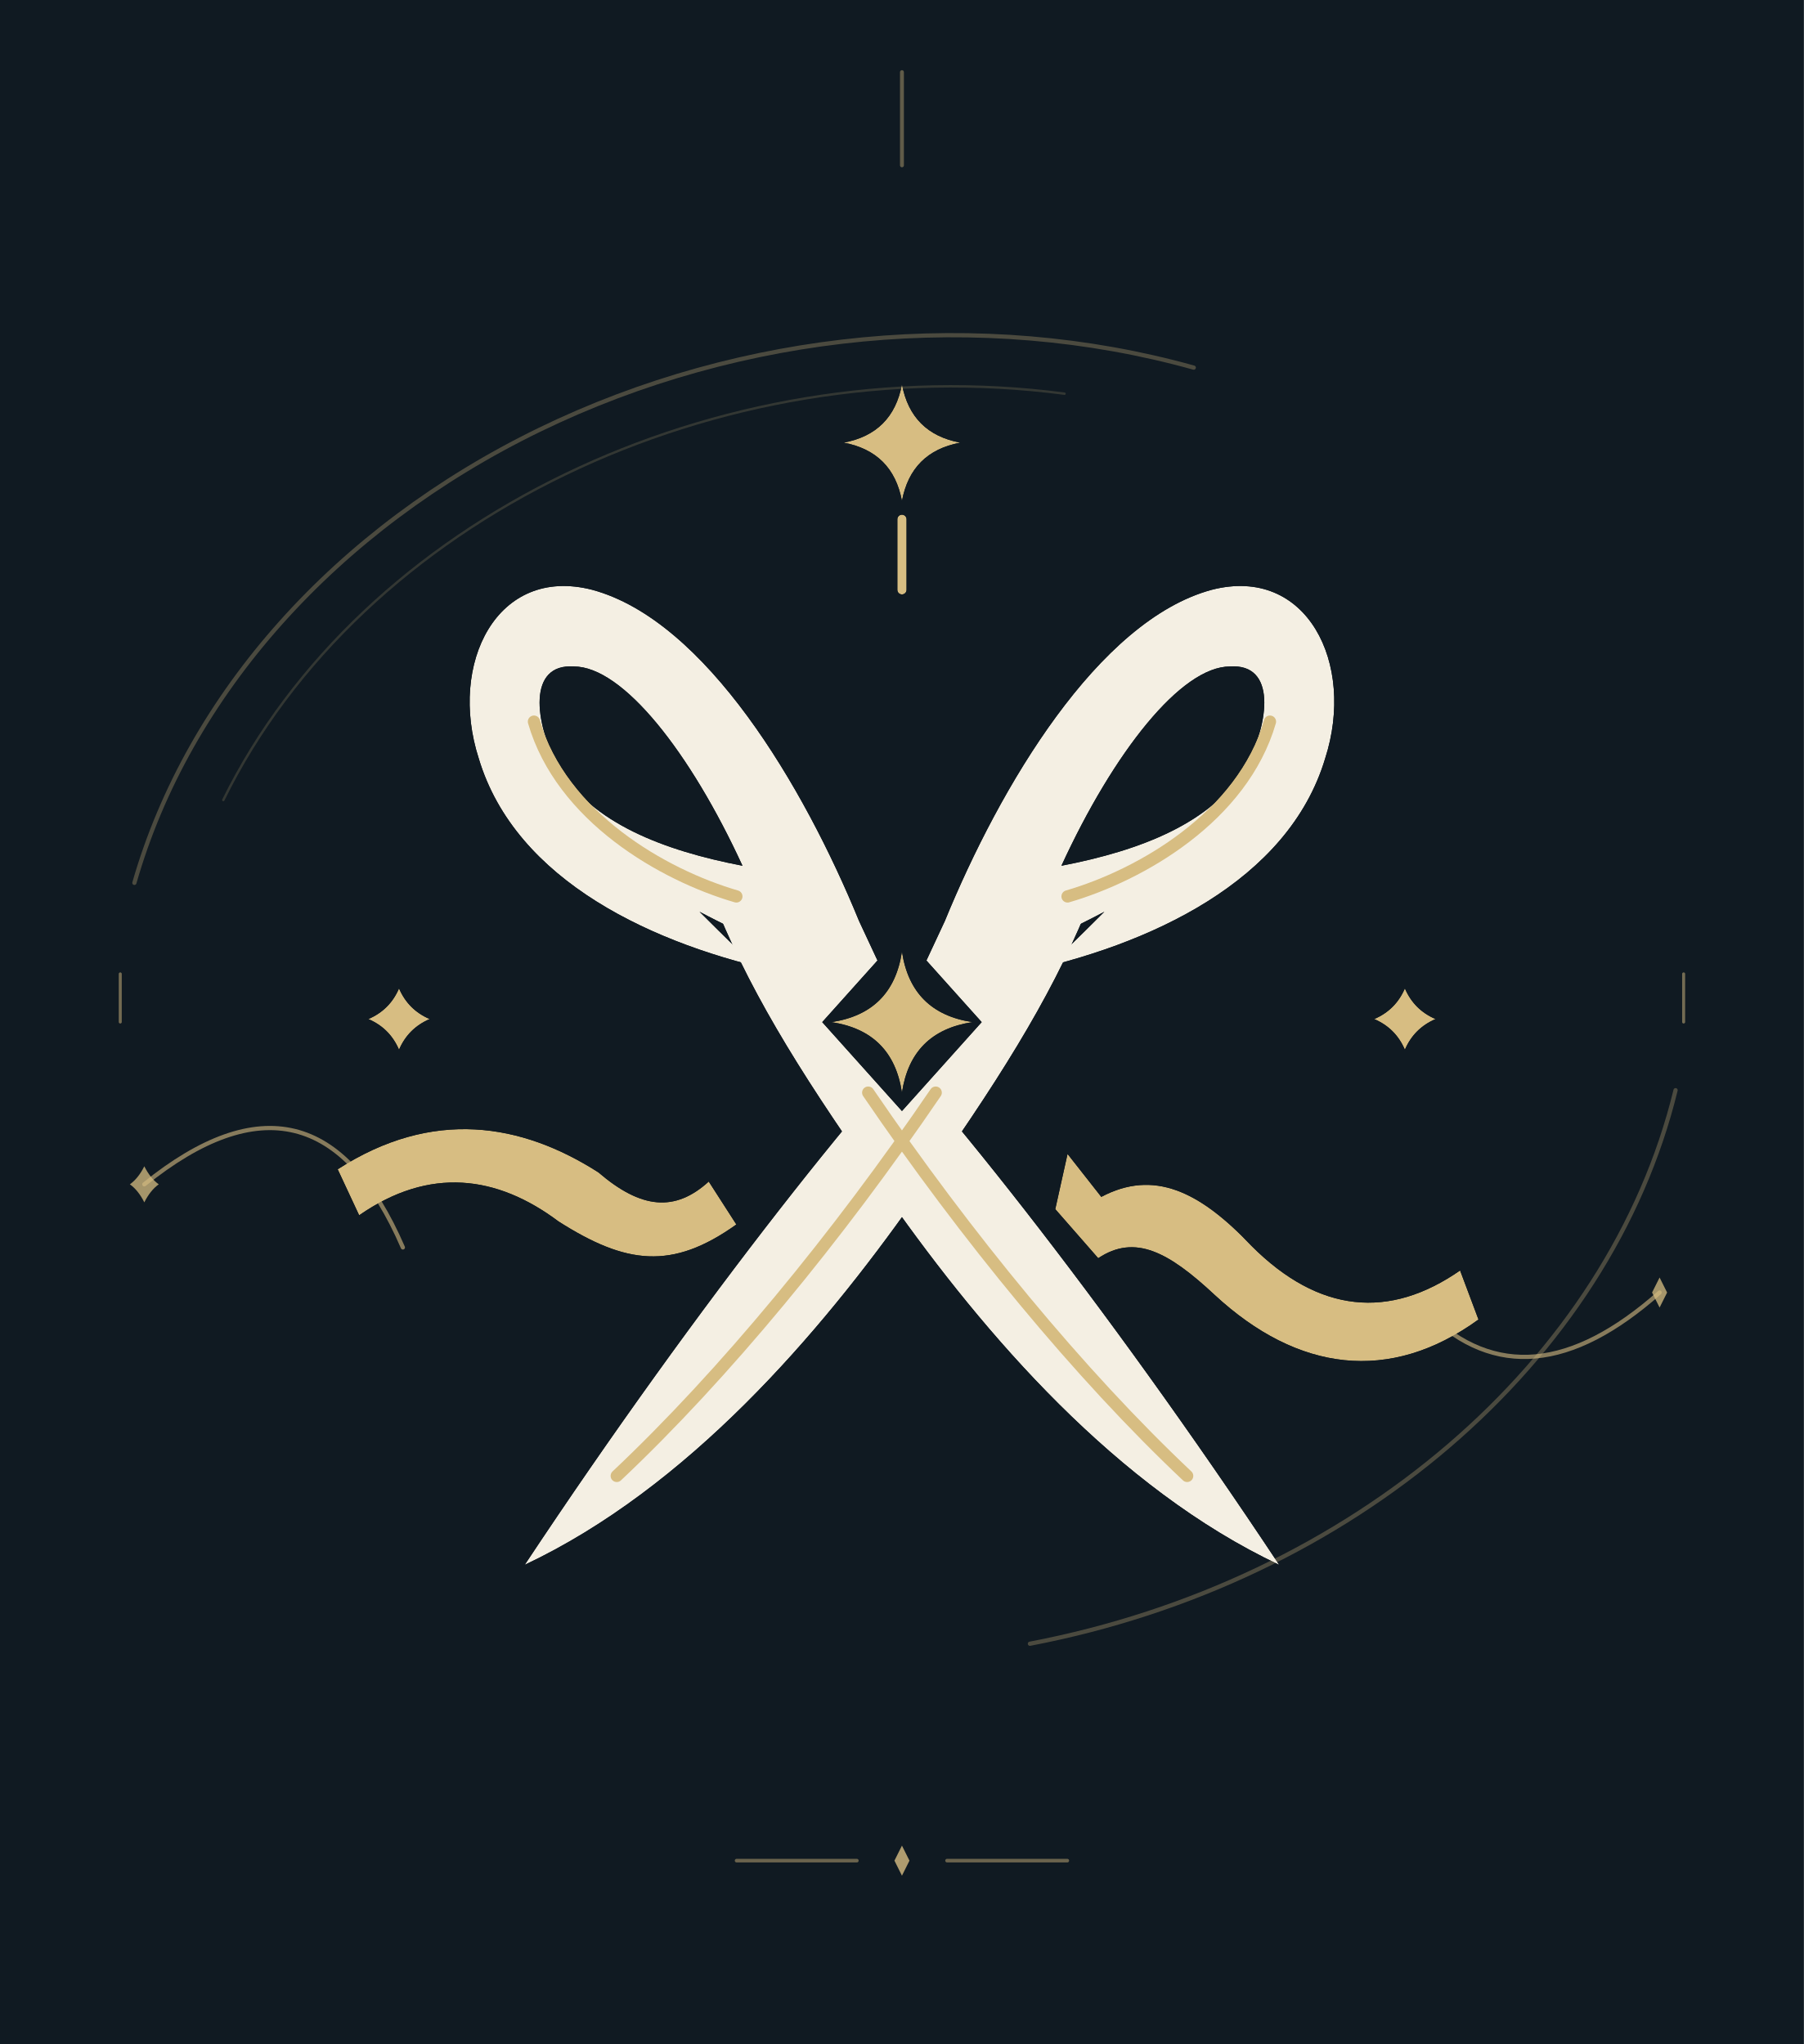
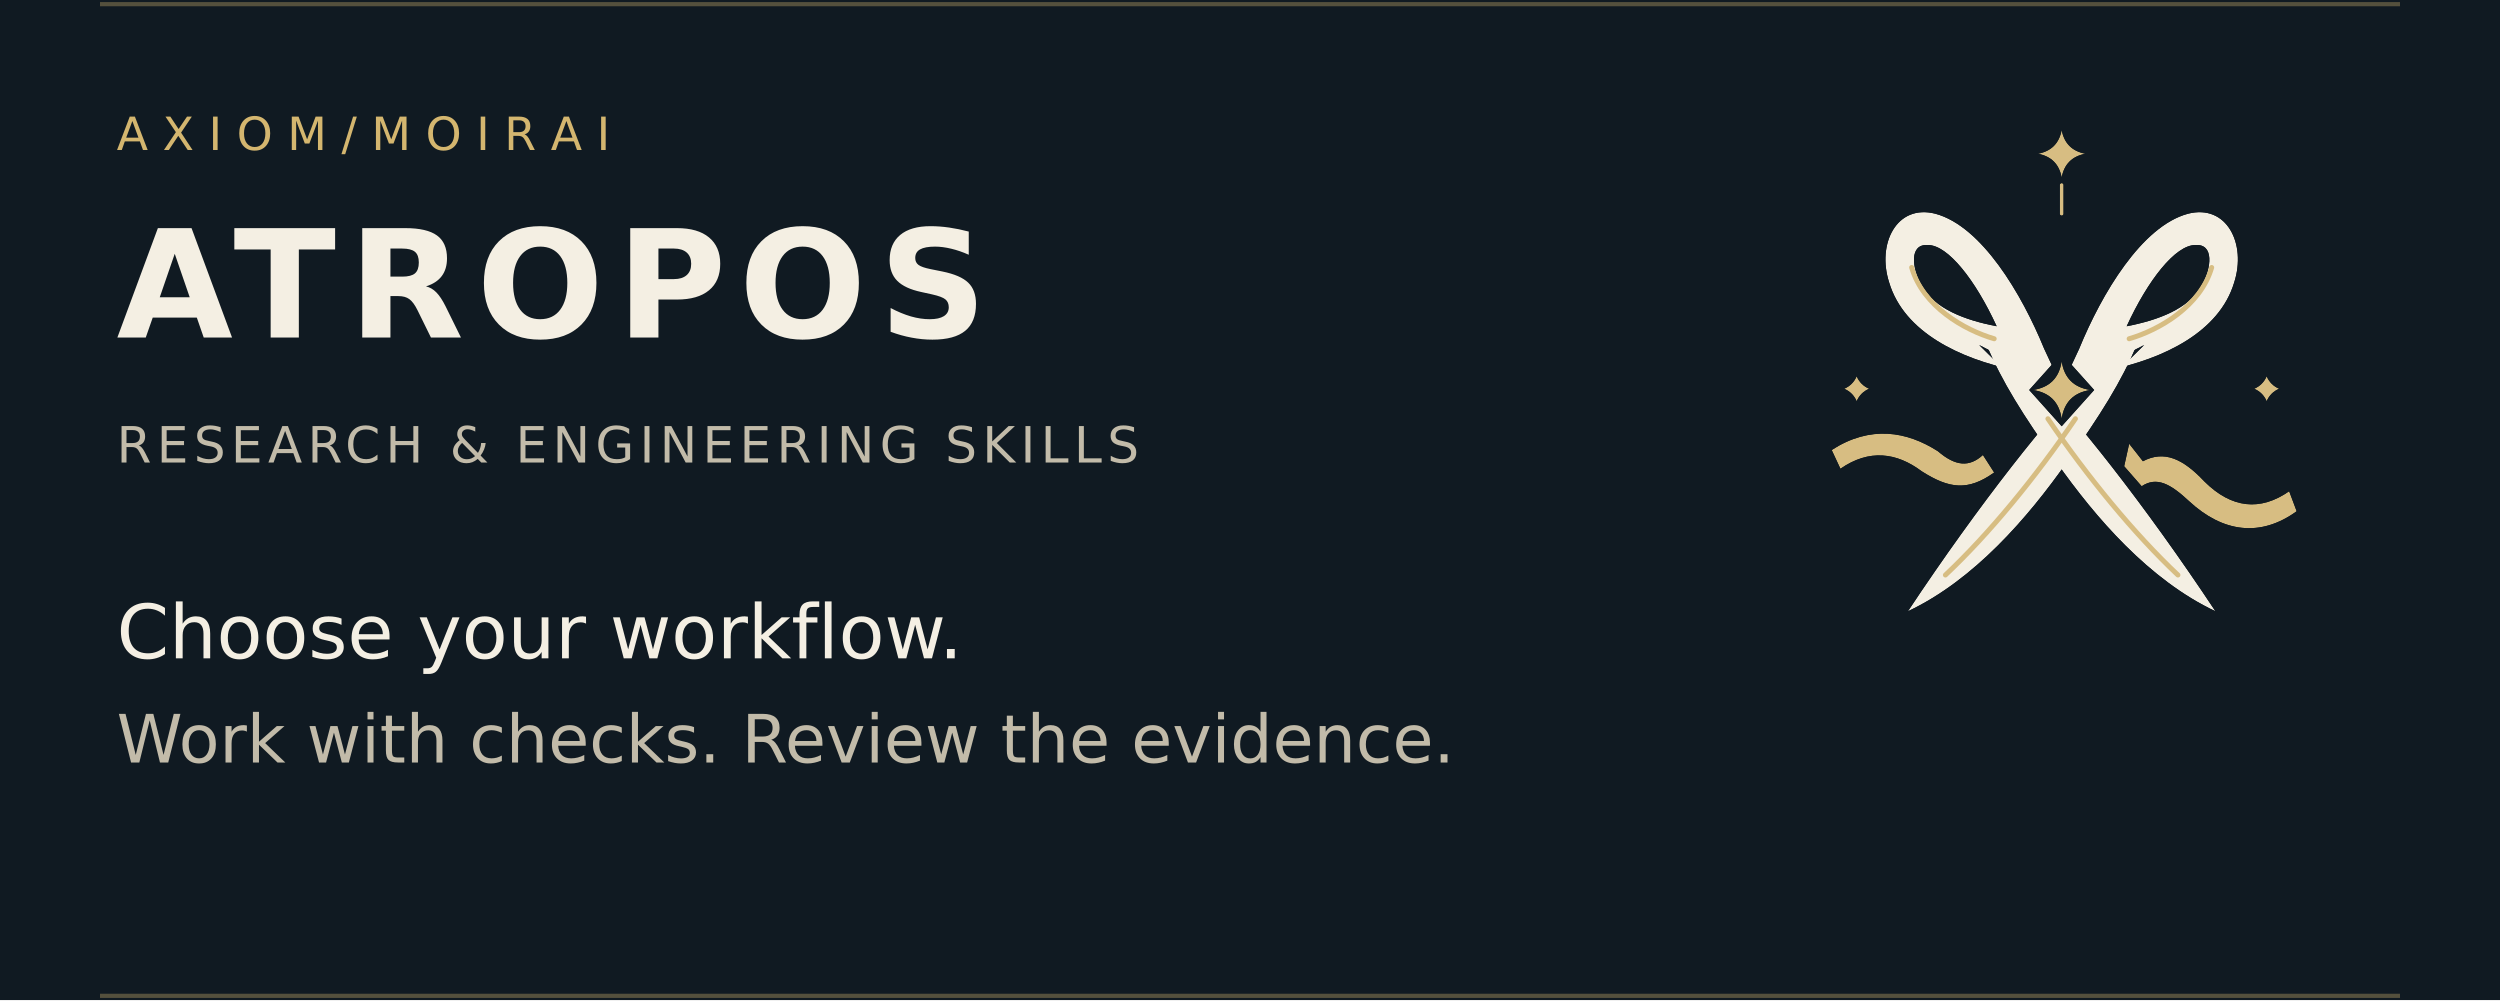
- <svg xmlns="http://www.w3.org/2000/svg" width="600" height="680" viewBox="0 0 600 680" role="img" aria-labelledby="title desc">
-   <rect id="background" width="600" height="680" fill="#101a22" />
-   <path d="M55.223 249.961A264 219 0 0 1 432.000 142.340" fill="none" stroke="#d7bd82" stroke-width="1.4" stroke-opacity="0.3" stroke-linecap="round" stroke-linejoin="round" transform="rotate(-10 300.0 332)" />
-   <path d="M548.079 406.902A264 219 0 0 1 304.607 550.967" fill="none" stroke="#d7bd82" stroke-width="1.4" stroke-opacity="0.3" stroke-linecap="round" stroke-linejoin="round" transform="rotate(-10 300.0 332)" />
-   <path d="M89.137 227.962A246 202 0 0 1 388.159 143.417" fill="none" stroke="#d7bd82" stroke-width="0.8" stroke-opacity="0.18" stroke-linecap="round" stroke-linejoin="round" transform="rotate(-10 300.0 332)" />
-   <path d="M48.0 394Q105.0 348 134.0 415" fill="none" stroke="#d7bd82" stroke-width="1.4" stroke-opacity="0.6" stroke-linecap="round" stroke-linejoin="round" />
-   <path d="M475.0 437Q508.0 469 552.0 430" fill="none" stroke="#d7bd82" stroke-width="1.4" stroke-opacity="0.6" stroke-linecap="round" stroke-linejoin="round" />
-   <path d="M48.0 388Q50.0 392 52.8 394Q50.0 396 48.0 400Q46.0 396 43.2 394Q46.0 392 48.0 388Z" fill="#d7bd82" fill-opacity="0.75" />
-   <path d="M552.0 425L554.5 430 552.0 435 549.5 430Z" fill="#d7bd82" fill-opacity="0.75" />
-   <path d="M300.0 24V55" fill="none" stroke="#d7bd82" stroke-width="1.3" stroke-opacity="0.4" stroke-linecap="round" stroke-linejoin="round" />
-   <path d="M40.0 324V340" fill="none" stroke="#d7bd82" stroke-width="1" stroke-opacity="0.5" stroke-linecap="round" stroke-linejoin="round" />
-   <path d="M560.0 324V340" fill="none" stroke="#d7bd82" stroke-width="1" stroke-opacity="0.5" stroke-linecap="round" stroke-linejoin="round" />
-   <g id="atropos-hero-placement" transform="translate(38.880 83) scale(1.02)">
+ <svg xmlns="http://www.w3.org/2000/svg" width="600" height="240" viewBox="0 0 600 240" role="img" aria-labelledby="title desc">
+   <rect width="600" height="240" fill="#101a22" />
+   <path d="M24 1H576 M24 239H576" stroke="#d4b66f" stroke-opacity=".35" fill="none" />
+   <text x="28" y="36" fill="#d4b66f" font-family="DejaVu Sans, Arial, sans-serif" font-size="11">A X I O M   /   M O I R A I</text>
+   <text x="28" y="81" fill="#f4efe3" font-family="DejaVu Sans, Arial, sans-serif" font-size="36" letter-spacing="3" font-weight="600">ATROPOS</text>
+   <text x="28" y="111" fill="#c2bba9" font-family="DejaVu Sans, Arial, sans-serif" font-size="12" letter-spacing="1.3">RESEARCH &amp; ENGINEERING SKILLS</text>
+   <text x="28" y="158" fill="#f4efe3" font-family="DejaVu Sans, Arial, sans-serif" font-size="18">Choose your workflow.</text>
+   <text x="28" y="183" fill="#c2bba9" font-family="DejaVu Sans, Arial, sans-serif" font-size="16">Work with checks. Review the evidence.</text>
+   <g id="atropos-hero-placement" transform="translate(418 18) scale(0.3)">
    <defs>
      <mask id="atropos-hero-alpha-cutouts" maskUnits="userSpaceOnUse" x="0" y="0" width="512" height="512">
        <g>
          <path d="M256 44 Q259 60 275 63 Q259 66 256 82 Q253 66 237 63 Q253 60 256 44Z" fill="#FFFFFF" />
          <path d="M256 88V111" fill="none" stroke="#FFFFFF" stroke-width="3" stroke-linecap="round" stroke-linejoin="round" />
          <path d="M218 236 C175 227 130 206 118 166 C108 135 124 103 155 111 C192 121 224 175 242 219 L256 249 L238 265 C222 247 206 232 190 216 C205 224 215 227 218 236Z M204 201 C187 164 165 136 149 136 C134 135 136 154 144 169 C155 187 178 196 204 201Z" fill="#FFFFFF" fill-rule="evenodd" />
          <path d="M294 236 C337 227 382 206 394 166 C404 135 388 103 357 111 C320 121 288 175 270 219 L256 249 L274 265 C290 247 306 232 322 216 C307 224 297 227 294 236Z M308 201 C325 164 347 136 363 136 C378 135 376 154 368 169 C357 187 334 196 308 201Z" fill="#FFFFFF" fill-rule="evenodd" />
          <path d="M232 239 C264 270 322 343 379 429 C326 404 283 354 252 310 C225 272 208 245 196 216Z" fill="#FFFFFF" />
          <path d="M280 239 C248 270 190 343 133 429 C186 404 229 354 260 310 C287 272 304 245 316 216Z" fill="#FFFFFF" />
          <path d="M245 275 C277 322 314 367 349 400" fill="none" stroke="#FFFFFF" stroke-width="4" stroke-linecap="round" stroke-linejoin="round" />
          <path d="M267 275 C235 322 198 367 163 400" fill="none" stroke="#FFFFFF" stroke-width="4" stroke-linecap="round" stroke-linejoin="round" />
          <path d="M136 154 C145 185 178 204 202 211M376 154C367 185 334 204 310 211" fill="none" stroke="#FFFFFF" stroke-width="4" stroke-linecap="round" stroke-linejoin="round" />
          <path d="M256 223L282 252 256 281 230 252Z" fill="#000000" />
          <path d="M256 229 Q259 249 279 252 Q259 255 256 275 Q253 255 233 252 Q253 249 256 229Z" fill="#FFFFFF" />
          <path d="M72 300 C103 280 132 285 157 301 C171 313 182 314 193 304 L202 318 C181 333 166 331 144 317 C124 302 102 299 79 315Z" fill="#FFFFFF" />
          <path d="M310 295 L321 309 C338 300 353 307 370 325 C392 347 415 349 438 333 L444 349 C415 370 385 366 358 341 C343 327 332 321 320 329 L306 313Z" fill="#FFFFFF" />
          <path d="M92 241 Q95 248 102 251 Q95 254 92 261 Q89 254 82 251 Q89 248 92 241Z" fill="#FFFFFF" />
          <path d="M420 241 Q423 248 430 251 Q423 254 420 261 Q417 254 410 251 Q417 248 420 241Z" fill="#FFFFFF" />
        </g>
      </mask>
    </defs>
    <g mask="url(#atropos-hero-alpha-cutouts)">
      <g id="atropos-hero-atropos-fate-instrument">
        <path d="M256 44 Q259 60 275 63 Q259 66 256 82 Q253 66 237 63 Q253 60 256 44Z" fill="#d7bd82" />
        <path d="M256 88V111" fill="none" stroke="#d7bd82" stroke-width="3" stroke-linecap="round" stroke-linejoin="round" />
        <path id="atropos-hero-western-shear-eye" d="M218 236 C175 227 130 206 118 166 C108 135 124 103 155 111 C192 121 224 175 242 219 L256 249 L238 265 C222 247 206 232 190 216 C205 224 215 227 218 236Z M204 201 C187 164 165 136 149 136 C134 135 136 154 144 169 C155 187 178 196 204 201Z" fill="#f4efe3" fill-rule="evenodd" />
        <path id="atropos-hero-eastern-shear-eye" d="M294 236 C337 227 382 206 394 166 C404 135 388 103 357 111 C320 121 288 175 270 219 L256 249 L274 265 C290 247 306 232 322 216 C307 224 297 227 294 236Z M308 201 C325 164 347 136 363 136 C378 135 376 154 368 169 C357 187 334 196 308 201Z" fill="#f4efe3" fill-rule="evenodd" />
        <path id="atropos-hero-eastern-blade" d="M232 239 C264 270 322 343 379 429 C326 404 283 354 252 310 C225 272 208 245 196 216Z" fill="#f4efe3" />
        <path id="atropos-hero-western-blade" d="M280 239 C248 270 190 343 133 429 C186 404 229 354 260 310 C287 272 304 245 316 216Z" fill="#f4efe3" />
        <path d="M245 275 C277 322 314 367 349 400" fill="none" stroke="#d7bd82" stroke-width="4" stroke-linecap="round" stroke-linejoin="round" />
        <path d="M267 275 C235 322 198 367 163 400" fill="none" stroke="#d7bd82" stroke-width="4" stroke-linecap="round" stroke-linejoin="round" />
        <path d="M136 154 C145 185 178 204 202 211M376 154C367 185 334 204 310 211" fill="none" stroke="#d7bd82" stroke-width="4" stroke-linecap="round" stroke-linejoin="round" />
        <path d="M256 223L282 252 256 281 230 252Z" fill="#101a22" />
        <path d="M256 229 Q259 249 279 252 Q259 255 256 275 Q253 255 233 252 Q253 249 256 229Z" fill="#d7bd82" />
        <path id="atropos-hero-held-thread" d="M72 300 C103 280 132 285 157 301 C171 313 182 314 193 304 L202 318 C181 333 166 331 144 317 C124 302 102 299 79 315Z" fill="#d7bd82" />
        <path id="atropos-hero-released-thread" d="M310 295 L321 309 C338 300 353 307 370 325 C392 347 415 349 438 333 L444 349 C415 370 385 366 358 341 C343 327 332 321 320 329 L306 313Z" fill="#d7bd82" />
        <path d="M92 241 Q95 248 102 251 Q95 254 92 261 Q89 254 82 251 Q89 248 92 241Z" fill="#d7bd82" />
        <path d="M420 241 Q423 248 430 251 Q423 254 420 261 Q417 254 410 251 Q417 248 420 241Z" fill="#d7bd82" />
      </g>
    </g>
  </g>
-   <path d="M245.0 619H285.0M315.0 619H355.0" fill="none" stroke="#d7bd82" stroke-width="1.2" stroke-opacity="0.45" stroke-linecap="round" stroke-linejoin="round" />
-   <path d="M300.0 614L302.5 619 300.0 624 297.5 619Z" fill="#d7bd82" fill-opacity="0.8" />
</svg>
